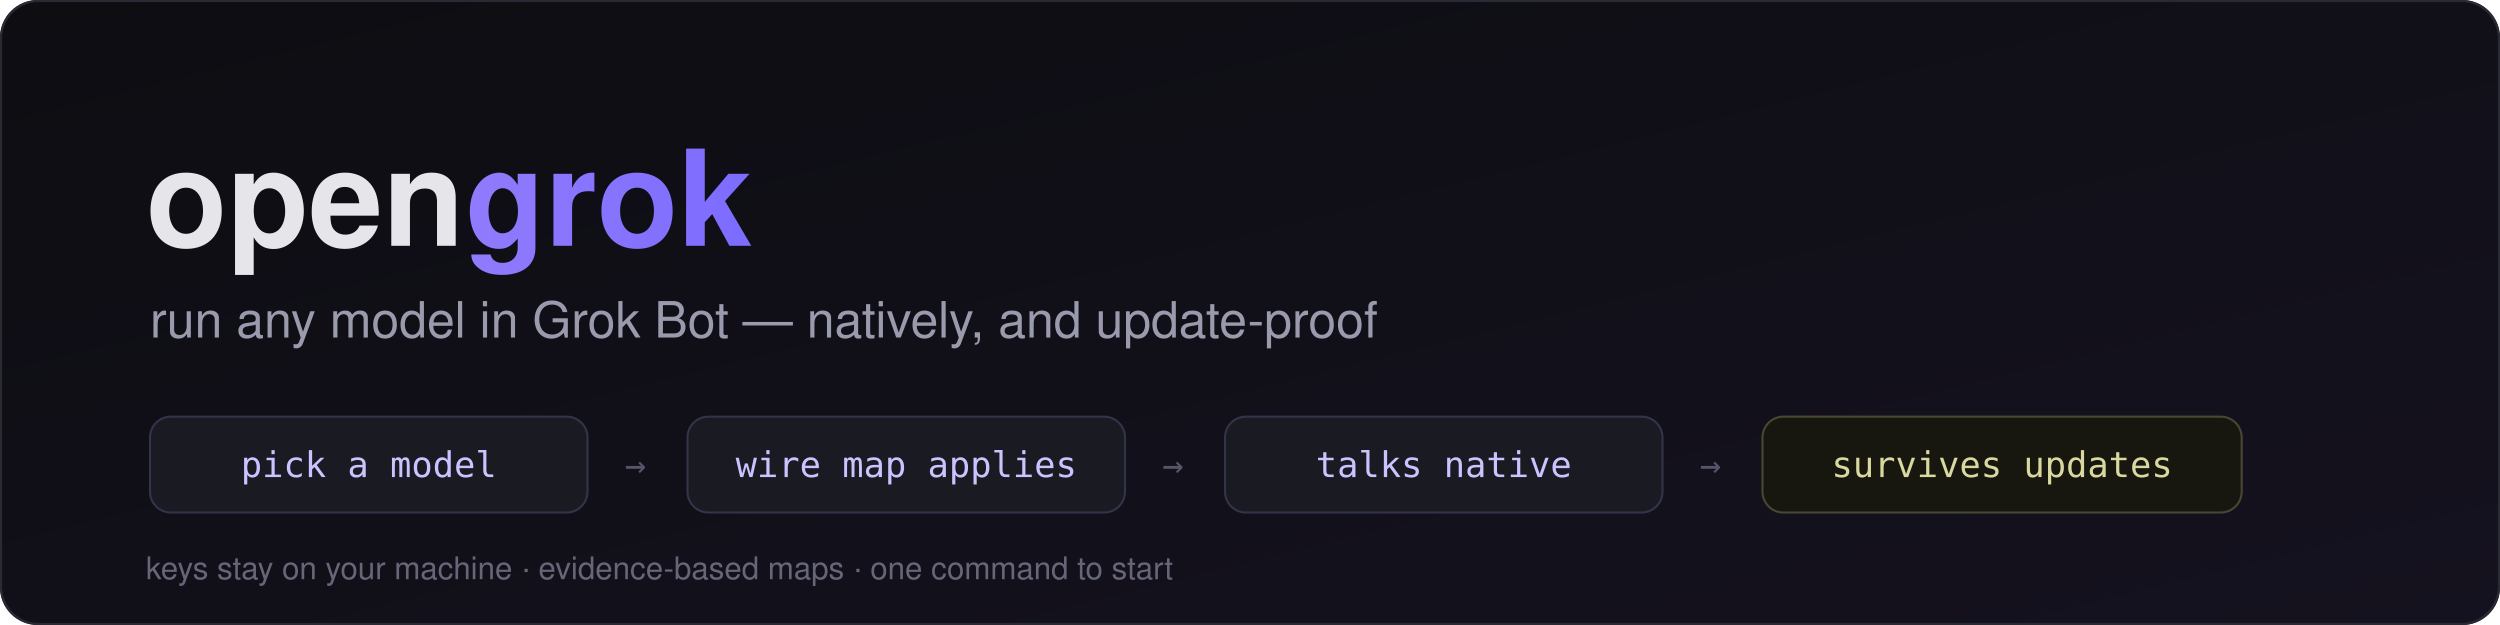
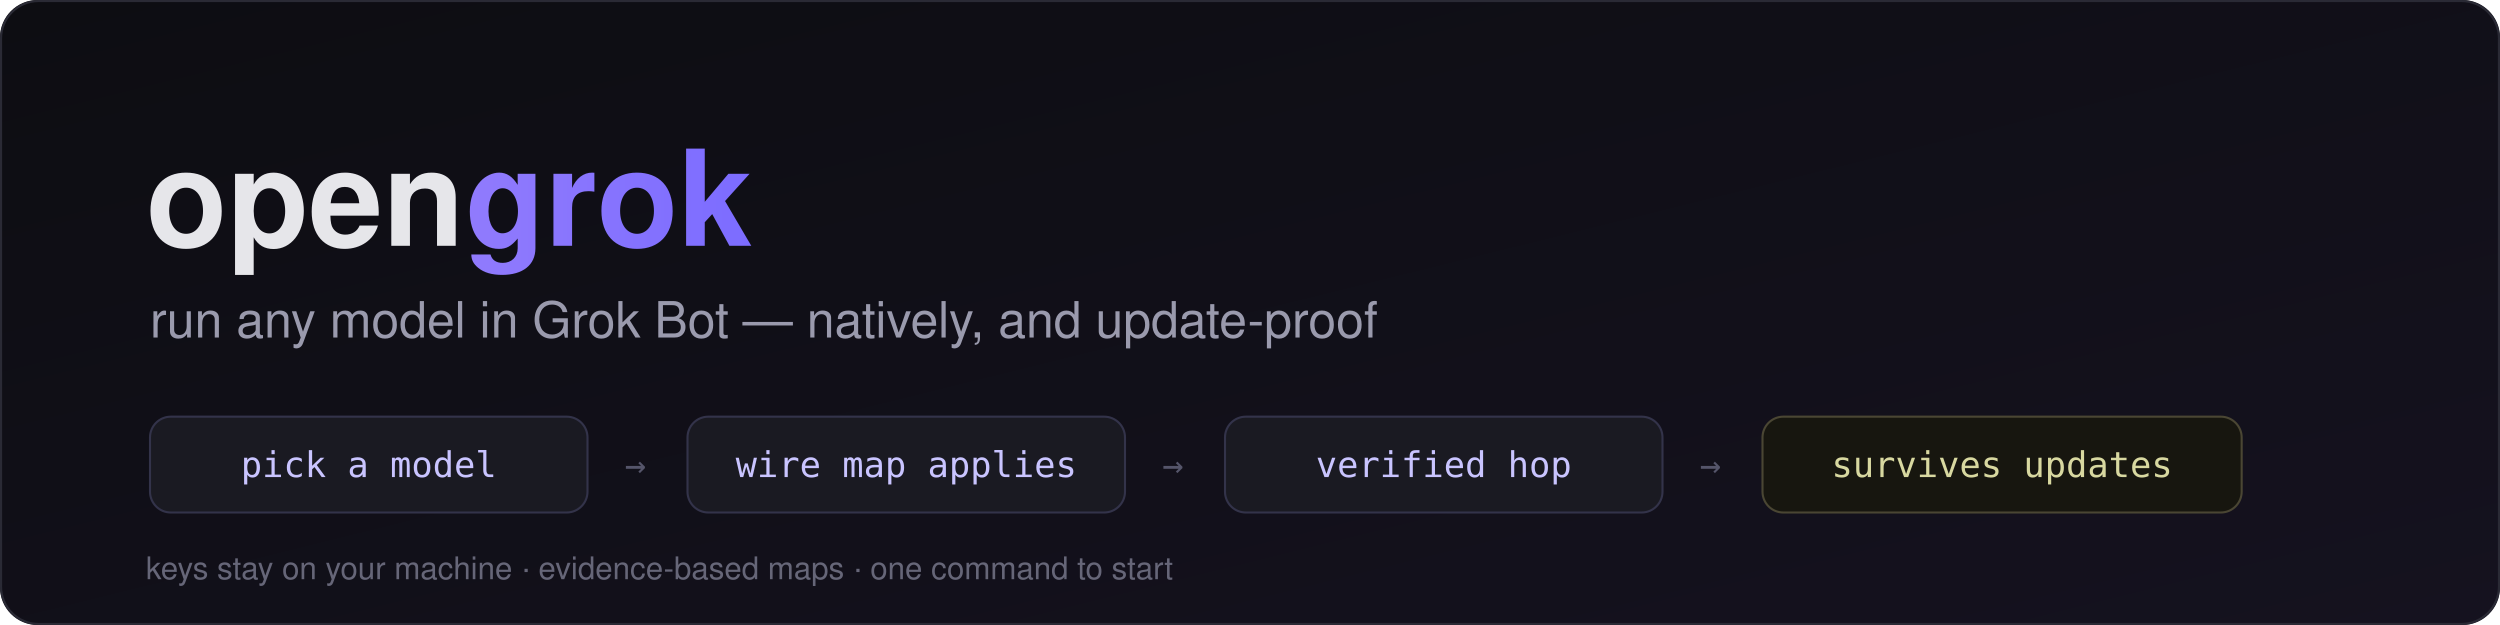
<svg xmlns="http://www.w3.org/2000/svg" width="1200" height="300" viewBox="0 0 1200 300" role="img" aria-label="opengrok — run any model in Grok Bot">
  <defs>
    <linearGradient id="bg" x1="0" y1="0" x2="1" y2="1">
      <stop offset="0" stop-color="#0d0d12" />
      <stop offset="1" stop-color="#15121f" />
    </linearGradient>
    <linearGradient id="acc" x1="0" y1="0" x2="1" y2="0">
      <stop offset="0" stop-color="#a78bfa" />
      <stop offset="1" stop-color="#7c6cff" />
    </linearGradient>
  </defs>
  <rect width="1200" height="300" rx="18" fill="url(#bg)" />
  <rect x="0.5" y="0.5" width="1199" height="299" rx="18" fill="none" stroke="#2a2a35" />
  <text x="70" y="118" font-family="Segoe UI, Helvetica, Arial, sans-serif" font-size="64" font-weight="800" fill="#e6e6ea">open<tspan fill="url(#acc)">grok</tspan>
  </text>
  <text x="72" y="162" font-family="Segoe UI, Helvetica, Arial, sans-serif" font-size="24" fill="#9a9aad">run any model in Grok Bot — natively, and update-proof</text>
  <g font-family="Consolas, Menlo, monospace" font-size="17">
    <rect x="72" y="200" width="210" height="46" rx="10" fill="#1a1a22" stroke="#33334a" />
    <text x="177" y="229" text-anchor="middle" fill="#c9c4ff">pick a model</text>
    <text x="305" y="229" text-anchor="middle" fill="#55556a">→</text>
    <rect x="330" y="200" width="210" height="46" rx="10" fill="#1a1a22" stroke="#33334a" />
    <text x="435" y="229" text-anchor="middle" fill="#c9c4ff">wire map applies</text>
    <text x="563" y="229" text-anchor="middle" fill="#55556a">→</text>
    <rect x="588" y="200" width="210" height="46" rx="10" fill="#1a1a22" stroke="#33334a" />
-     <text x="693" y="229" text-anchor="middle" fill="#c9c4ff">talks native</text>
+     <text x="693" y="229" text-anchor="middle" fill="#c9c4ff">verified hop</text>
    <text x="821" y="229" text-anchor="middle" fill="#55556a">→</text>
    <rect x="846" y="200" width="230" height="46" rx="10" fill="#17160f" stroke="#4a4633" />
    <text x="961" y="229" text-anchor="middle" fill="#d8d8a0">survives updates</text>
  </g>
  <text x="70" y="278" font-family="Segoe UI, Helvetica, Arial, sans-serif" font-size="15" fill="#666678">keys stay on your machine · evidence-based maps · one command to start</text>
</svg>
